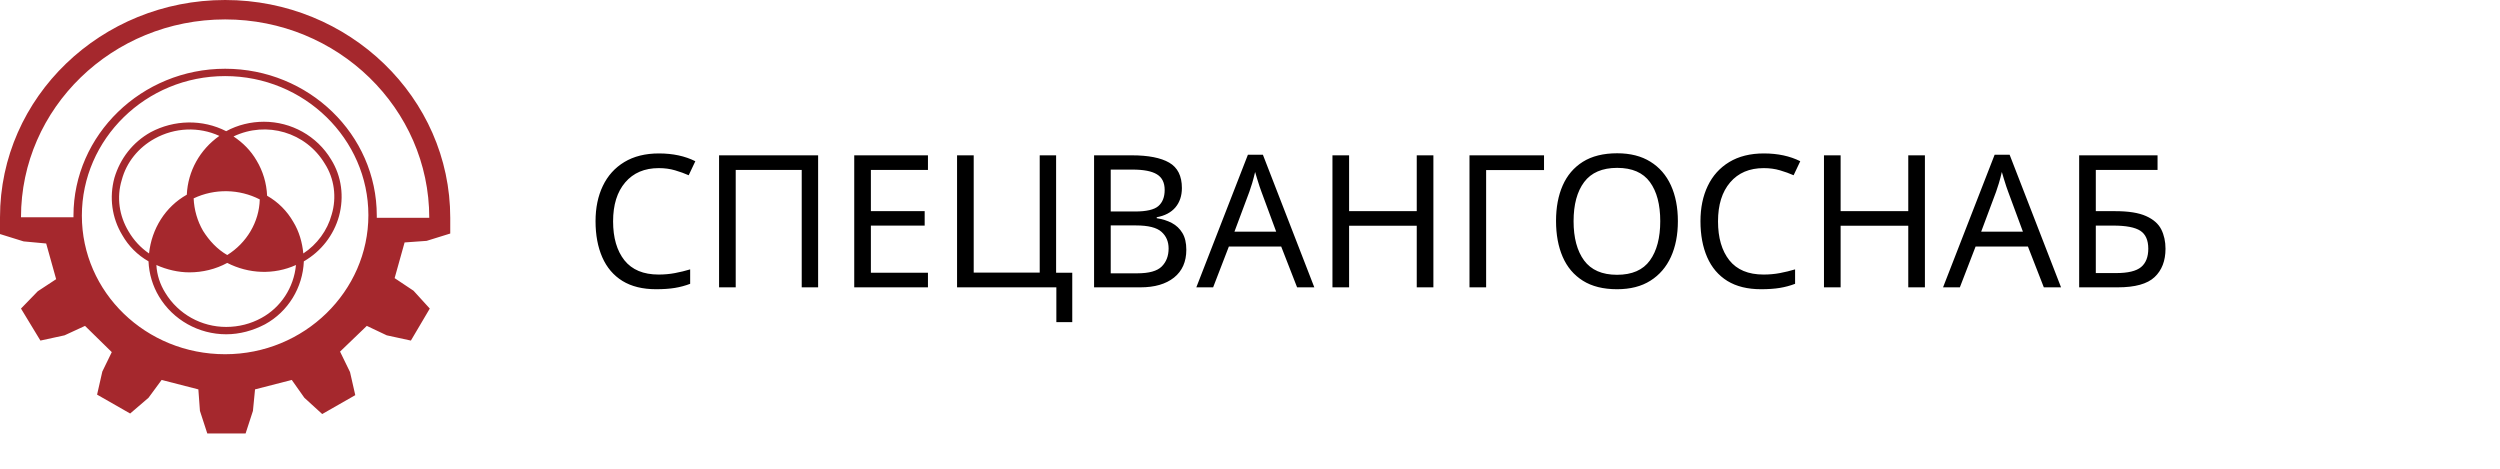
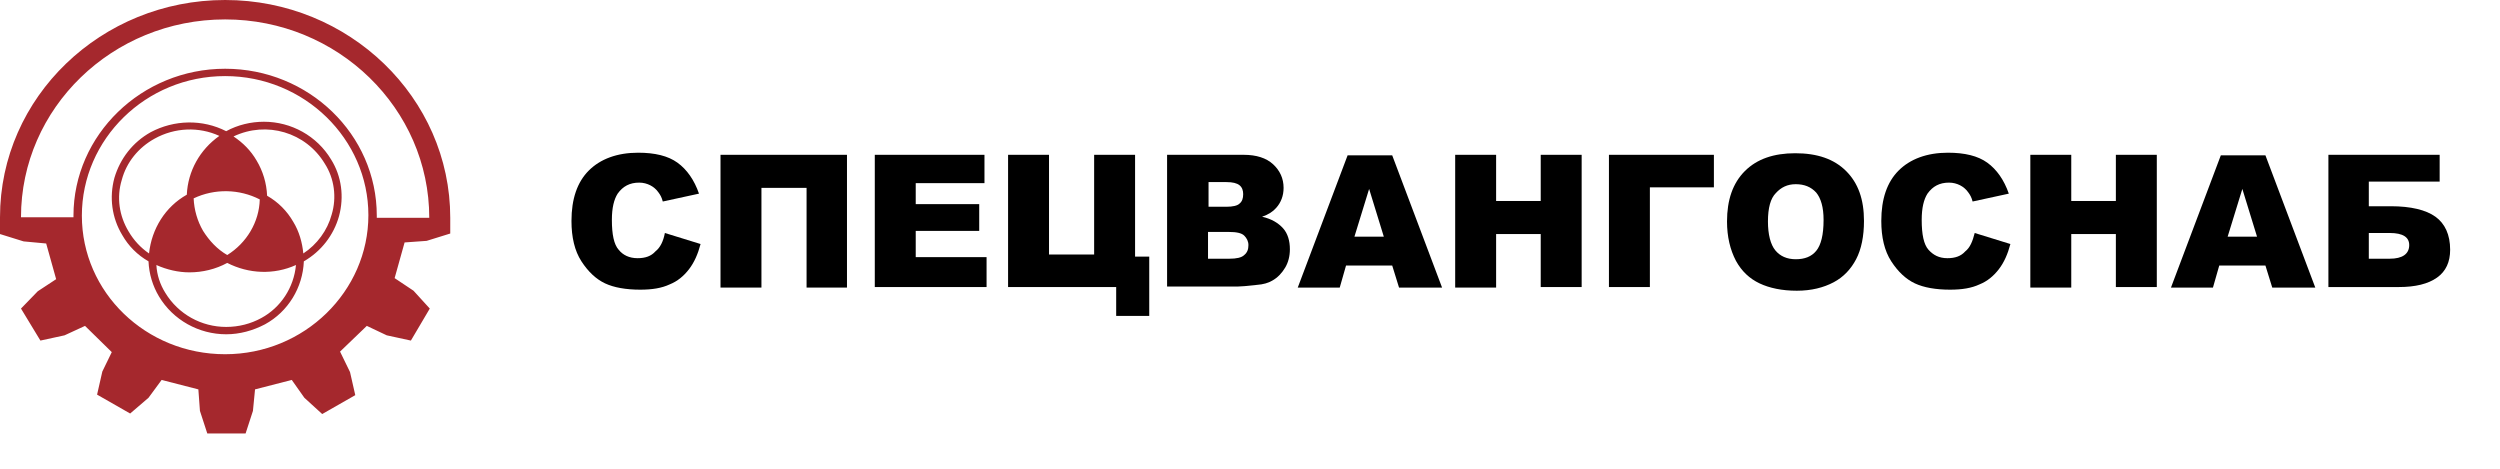
<svg xmlns="http://www.w3.org/2000/svg" version="1.1" id="Layer_1" x="0px" y="0px" viewBox="0 0 476.4 89.2" style="enable-background:new 0 0 476.4 89.2;" xml:space="preserve">
  <style type="text/css">
	.st0{fill-rule:evenodd;clip-rule:evenodd;fill:#A5282D;}
- 	.st1{font-family:'Arial-Black';}
- 	.st2{font-size:35.239px;}
+ 	.st1{enable-background:new    ;}
</style>
  <path class="st0" d="M75.2,53l1.9-6.8l4.2-0.3l4.5-1.4v-3l0,0C85.8,18.6,66.5,0,42.9,0S0,18.5,0,41.4l0,0v0.1l0,0v3.1l4.5,1.4  l4.3,0.4l1.9,6.8l-3.5,2.3l-3.2,3.3l3.7,6.1l4.6-1l3.9-1.8l5.1,5l-1.8,3.7l-1,4.4l6.3,3.6l3.5-3l2.5-3.4l7,1.8l0.3,4.1l1.4,4.3h7.3  l1.4-4.3l0.4-4.1l7-1.8l2.4,3.4l3.4,3.1l6.3-3.6l-1-4.4L64.8,67l5.1-4.9l3.8,1.8l4.6,1l3.6-6.1l-3.1-3.4L75.2,53L75.2,53z   M42.9,67.5c-15.1,0-27.3-11.8-27.3-26.4s12.2-26.6,27.3-26.6s27.3,12,27.3,26.5S58,67.5,42.9,67.5z M71.8,41.5c0-0.1,0-0.2,0-0.3  l0,0v-0.1c0-15.5-13-28-28.9-28S14,25.7,14,41.1v0.1l0,0c0,0.1,0,0.2,0,0.2H4C4,20.6,21.4,3.7,42.9,3.7s38.9,17,38.9,37.8H71.8  L71.8,41.5z M63.1,30.4c-2.7-4.5-7.6-7.2-12.8-7.2c-2.5,0-5,0.6-7.2,1.8c-4.5-2.3-9.9-2.2-14.4,0.2c-3.4,1.9-5.8,5-6.9,8.7  c-1,3.7-0.5,7.6,1.5,10.9c1.2,2.1,2.9,3.8,5,5c0.1,2.4,0.8,4.7,2,6.7c2.7,4.5,7.6,7.2,12.8,7.2c2.6,0,5.1-0.7,7.4-1.9  c4.4-2.4,7.2-7,7.4-12c3.3-1.9,5.7-5,6.7-8.6C65.6,37.5,65.1,33.6,63.1,30.4L63.1,30.4z M49.5,38c-0.1,4.3-2.5,8.3-6.2,10.6  c-1.9-1.1-3.4-2.7-4.6-4.6c-1.1-1.9-1.7-4-1.8-6.2C40.9,35.9,45.6,36,49.5,38z M24.5,44.1c-1.8-3-2.3-6.5-1.3-9.8  c0.9-3.4,3.2-6.2,6.3-7.9c3.8-2.1,8.4-2.3,12.3-0.5c-3.7,2.6-6,6.7-6.2,11.2l0,0c-4.1,2.3-6.7,6.5-7.2,11.2  C26.8,47.2,25.5,45.8,24.5,44.1L24.5,44.1z M49.8,60.6c-2,1.1-4.3,1.7-6.7,1.7c-4.7,0-9.1-2.4-11.6-6.5c-1-1.6-1.6-3.4-1.7-5.3  c2,0.9,4.2,1.4,6.3,1.4l0,0c2.5,0,5-0.6,7.2-1.8l0,0c4.1,2.1,8.9,2.3,13.1,0.4C56,54.8,53.5,58.6,49.8,60.6L49.8,60.6z M63.2,40.9  c-0.8,3-2.8,5.7-5.4,7.4c-0.2-2.1-0.8-4.2-1.9-6c-1.2-2.1-2.9-3.8-5-5l0,0c-0.1-2.4-0.8-4.7-2-6.7c-1.1-1.9-2.6-3.4-4.4-4.6  c6.3-3,13.8-0.8,17.4,5.2C63.7,34,64.2,37.6,63.2,40.9z" />
-   <text transform="matrix(1 0 0 1 111.3305 54.7549)" class="st1 st2">СПЕЦВАНГОСНАБ</text>
+   <g class="st1">
+     <path d="M126.7,44.4l6.8,2.1c-0.5,1.9-1.2,3.5-2.2,4.8c-1,1.3-2.2,2.3-3.7,2.9c-1.5,0.7-3.3,1-5.6,1c-2.7,0-5-0.4-6.7-1.2   c-1.7-0.8-3.2-2.2-4.5-4.2c-1.3-2-1.9-4.6-1.9-7.7c0-4.2,1.1-7.4,3.3-9.6s5.4-3.4,9.4-3.4c3.2,0,5.7,0.6,7.5,1.9   c1.8,1.3,3.2,3.3,4.1,5.9l-6.9,1.5c-0.2-0.8-0.5-1.3-0.8-1.7c-0.4-0.6-1-1.1-1.6-1.4c-0.6-0.3-1.3-0.5-2.1-0.5   c-1.8,0-3.1,0.7-4.1,2.1c-0.7,1.1-1.1,2.7-1.1,5c0,2.8,0.4,4.7,1.3,5.7c0.8,1,2,1.6,3.6,1.6c1.5,0,2.6-0.4,3.4-1.3   C125.8,47.2,126.4,46,126.7,44.4z" />
+     <path d="M161.5,54.8h-7.8v-19h-8.6v19h-7.8V29.5h24.1V54.8z" />
+     <path d="M166.7,29.5h20.9v5.4h-13.1v4h12.1v5.1h-12.1v5h13.5v5.7h-21.3V29.5z" />
+     <path d="M219,60.2h-6.3v-5.5h-20.6V29.5h7.8v19h8.6v-19h7.8v19.4h2.7V60.2z" />
+     <path d="M222.4,29.5H237c2.4,0,4.3,0.6,5.6,1.8s2,2.7,2,4.5c0,1.5-0.5,2.8-1.4,3.8c-0.6,0.7-1.5,1.3-2.7,1.7c1.8,0.4,3.1,1.2,4,2.2   s1.3,2.4,1.3,4c0,1.3-0.3,2.5-0.9,3.5s-1.4,1.9-2.5,2.5c-0.7,0.4-1.6,0.7-3,0.8c-1.8,0.2-2.9,0.3-3.5,0.3h-13.5V29.5z M230.3,39.4   h3.4c1.2,0,2.1-0.2,2.5-0.6c0.5-0.4,0.7-1,0.7-1.8c0-0.7-0.2-1.3-0.7-1.7c-0.5-0.4-1.3-0.6-2.5-0.6h-3.4V39.4z M230.3,49.3h4   c1.3,0,2.3-0.2,2.8-0.7c0.6-0.5,0.8-1.1,0.8-1.9c0-0.7-0.3-1.3-0.8-1.8c-0.5-0.5-1.5-0.7-2.9-0.7h-4V49.3z" />
+     <path d="M265.3,50.6h-8.8l-1.2,4.2h-8l9.5-25.2h8.5l9.5,25.2h-8.2L265.3,50.6z M263.7,45.1l-2.8-9.1l-2.8,9.1H263.7z" />
+     <path d="M277.3,29.5h7.8v8.8h8.5v-8.8h7.8v25.2h-7.8V44.6h-8.5v10.2h-7.8V29.5z" />
+     <path d="M326.6,35.7h-12.2v19h-7.8V29.5h20V35.7z" />
+     <path d="M329.1,42.2c0-4.1,1.1-7.3,3.4-9.6c2.3-2.3,5.5-3.4,9.6-3.4c4.2,0,7.4,1.1,9.7,3.4c2.3,2.3,3.4,5.4,3.4,9.5   c0,2.9-0.5,5.4-1.5,7.3s-2.4,3.4-4.3,4.4s-4.2,1.6-7,1.6c-2.8,0-5.2-0.5-7.1-1.4s-3.4-2.3-4.5-4.3   C329.7,47.6,329.1,45.1,329.1,42.2z M336.9,42.2c0,2.5,0.5,4.4,1.4,5.5c0.9,1.1,2.2,1.7,3.9,1.7c1.7,0,3-0.5,3.9-1.6   c0.9-1.1,1.4-3,1.4-5.9c0-2.4-0.5-4.1-1.4-5.2c-1-1.1-2.3-1.6-3.9-1.6c-1.6,0-2.8,0.6-3.8,1.7C337.4,37.8,336.9,39.6,336.9,42.2z" />
+     <path d="M376.3,44.4l6.8,2.1c-0.5,1.9-1.2,3.5-2.2,4.8c-1,1.3-2.2,2.3-3.7,2.9c-1.5,0.7-3.3,1-5.6,1c-2.7,0-5-0.4-6.7-1.2   c-1.7-0.8-3.2-2.2-4.5-4.2c-1.3-2-1.9-4.6-1.9-7.7c0-4.2,1.1-7.4,3.3-9.6c2.2-2.2,5.4-3.4,9.4-3.4c3.2,0,5.7,0.6,7.5,1.9   c1.8,1.3,3.2,3.3,4.1,5.9l-6.9,1.5c-0.2-0.8-0.5-1.3-0.8-1.7c-0.4-0.6-1-1.1-1.6-1.4s-1.3-0.5-2.1-0.5c-1.8,0-3.1,0.7-4.1,2.1   c-0.7,1.1-1.1,2.7-1.1,5c0,2.8,0.4,4.7,1.3,5.7s2,1.6,3.6,1.6c1.5,0,2.6-0.4,3.4-1.3C375.4,47.2,375.9,46,376.3,44.4z" />
+     <path d="M386.9,29.5h7.8v8.8h8.5v-8.8h7.8v25.2h-7.8V44.6h-8.5v10.2h-7.8V29.5z" />
+     <path d="M431.7,50.6h-8.8l-1.2,4.2h-8l9.5-25.2h8.5l9.5,25.2H433L431.7,50.6z M430.1,45.1l-2.8-9.1l-2.8,9.1H430.1z" />
+     <path d="M451.4,39.3h4.2c3.8,0,6.7,0.7,8.5,2c1.8,1.3,2.8,3.4,2.8,6.3c0,2.3-0.8,4.1-2.5,5.3c-1.7,1.2-4.1,1.8-7.3,1.8h-13.4V29.5   h21.2v5.1h-13.5V39.3z M451.4,49.3h4c2.4,0,3.7-0.9,3.7-2.6c0-1.5-1.2-2.3-3.7-2.3h-4V49.3z" />
+   </g>
</svg>
